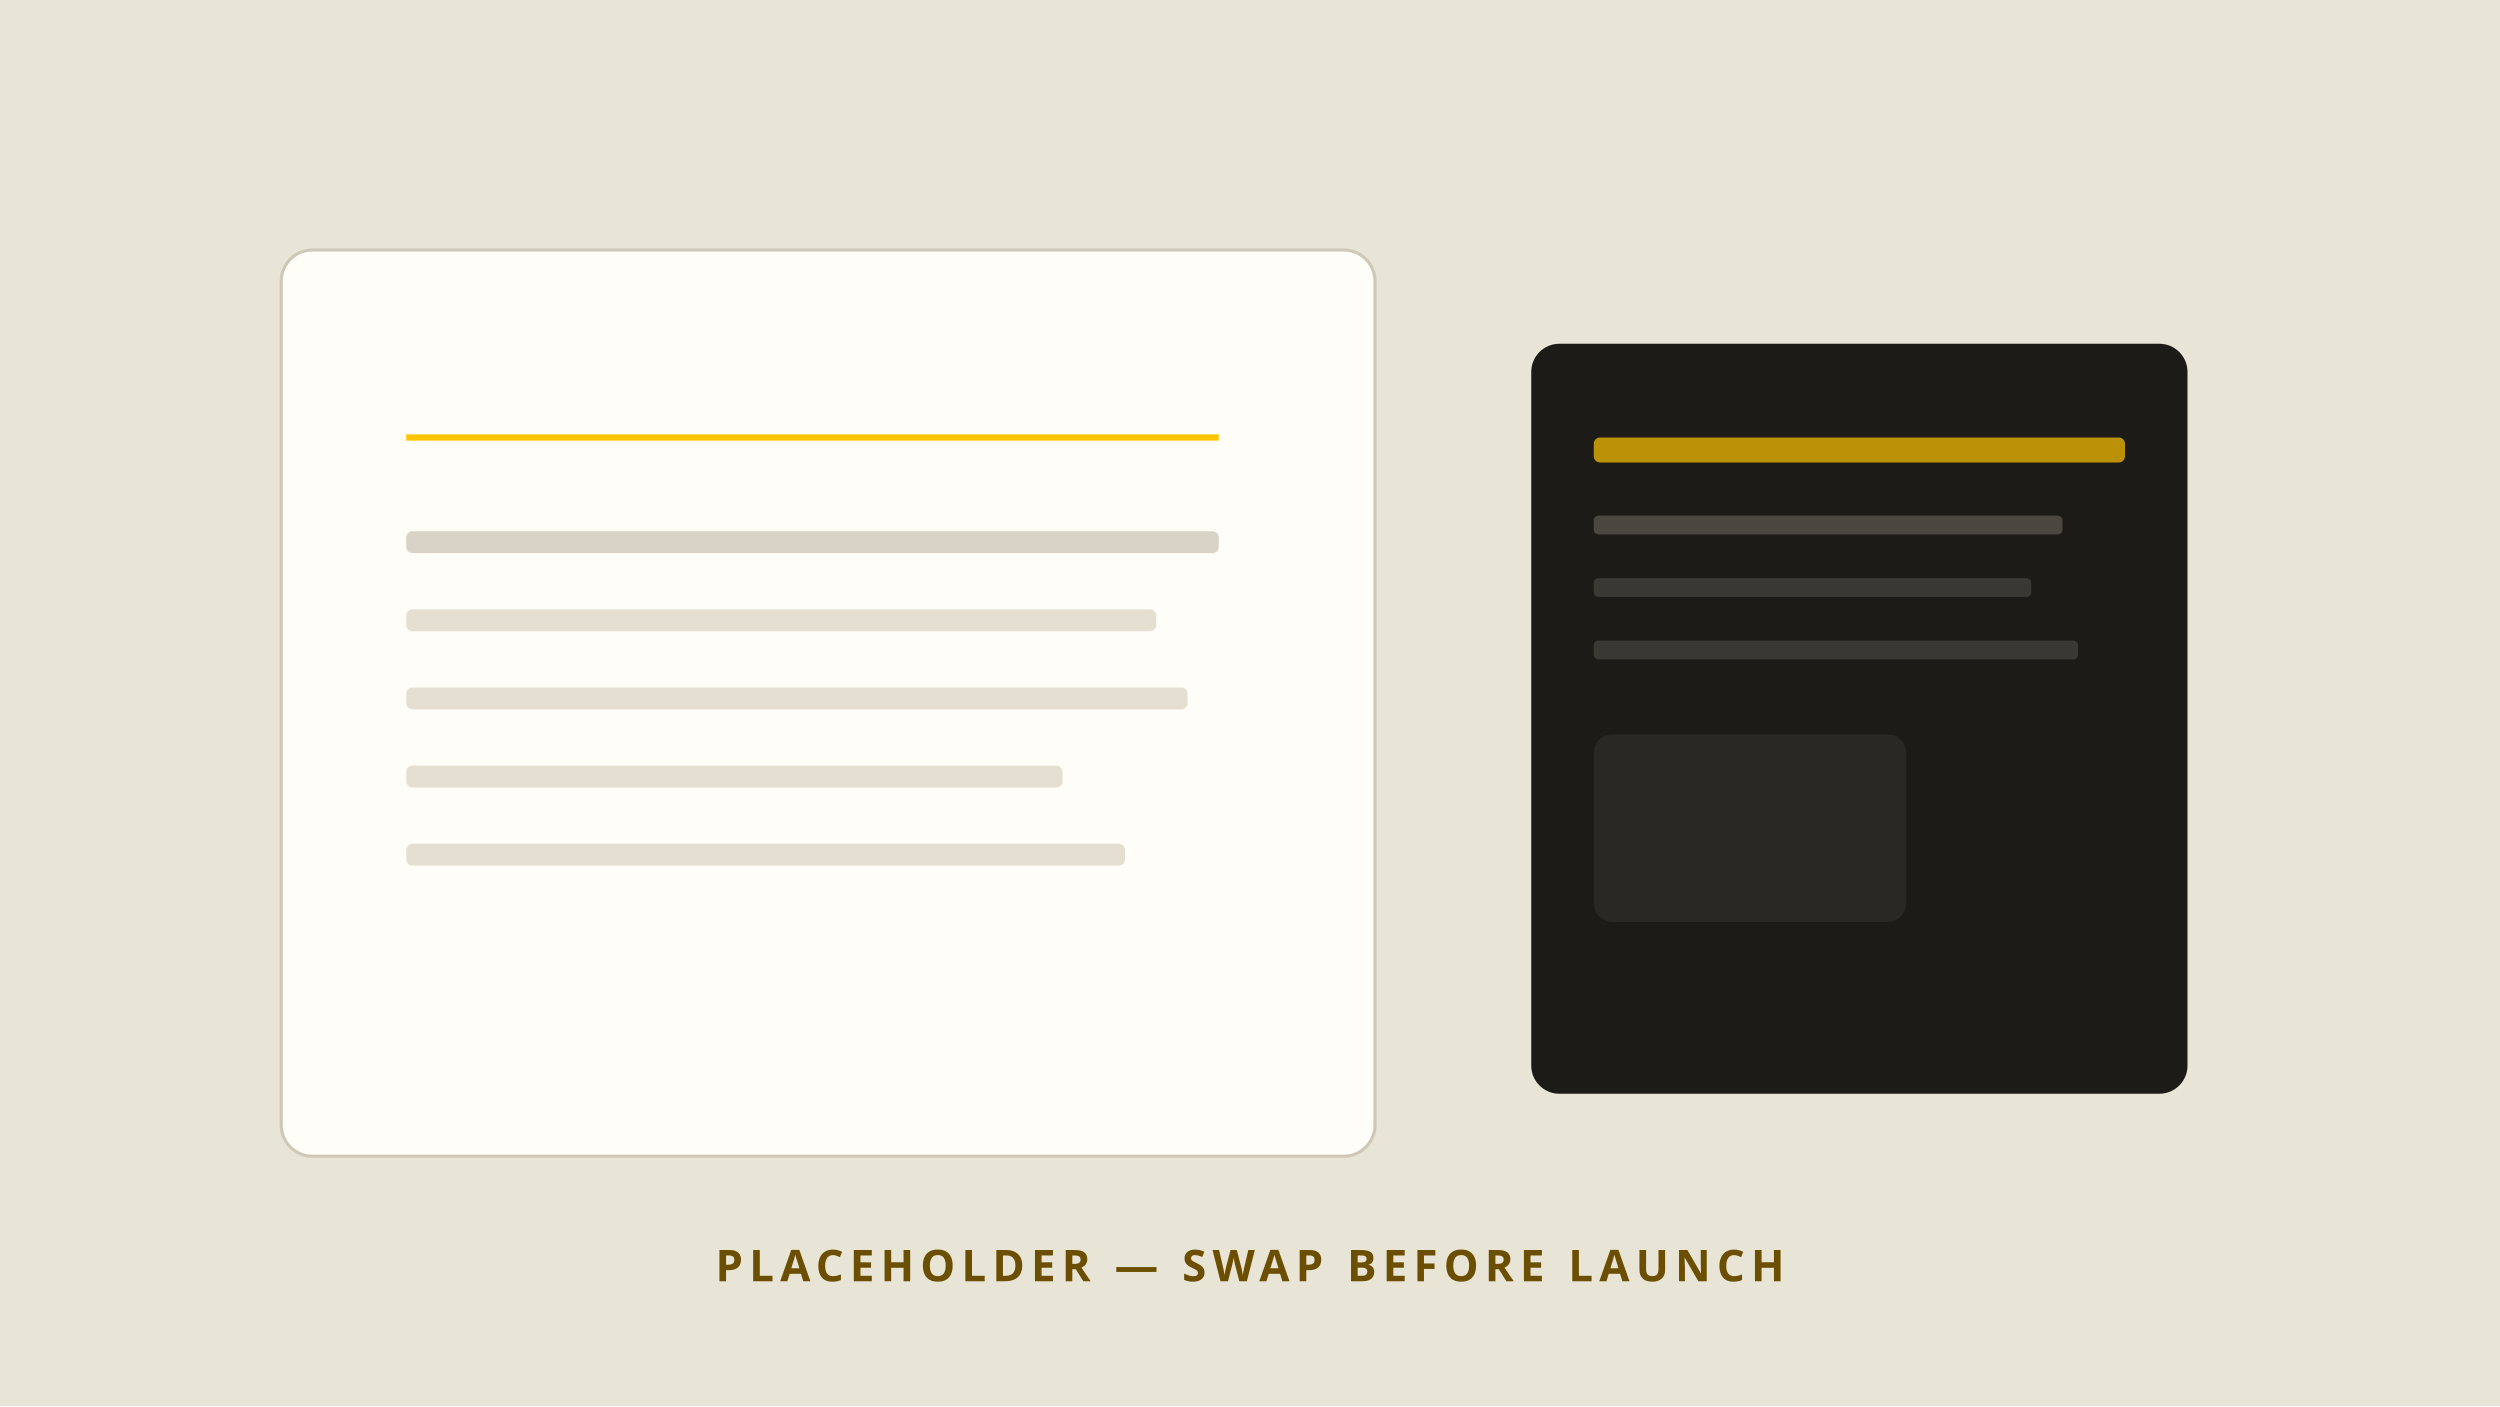
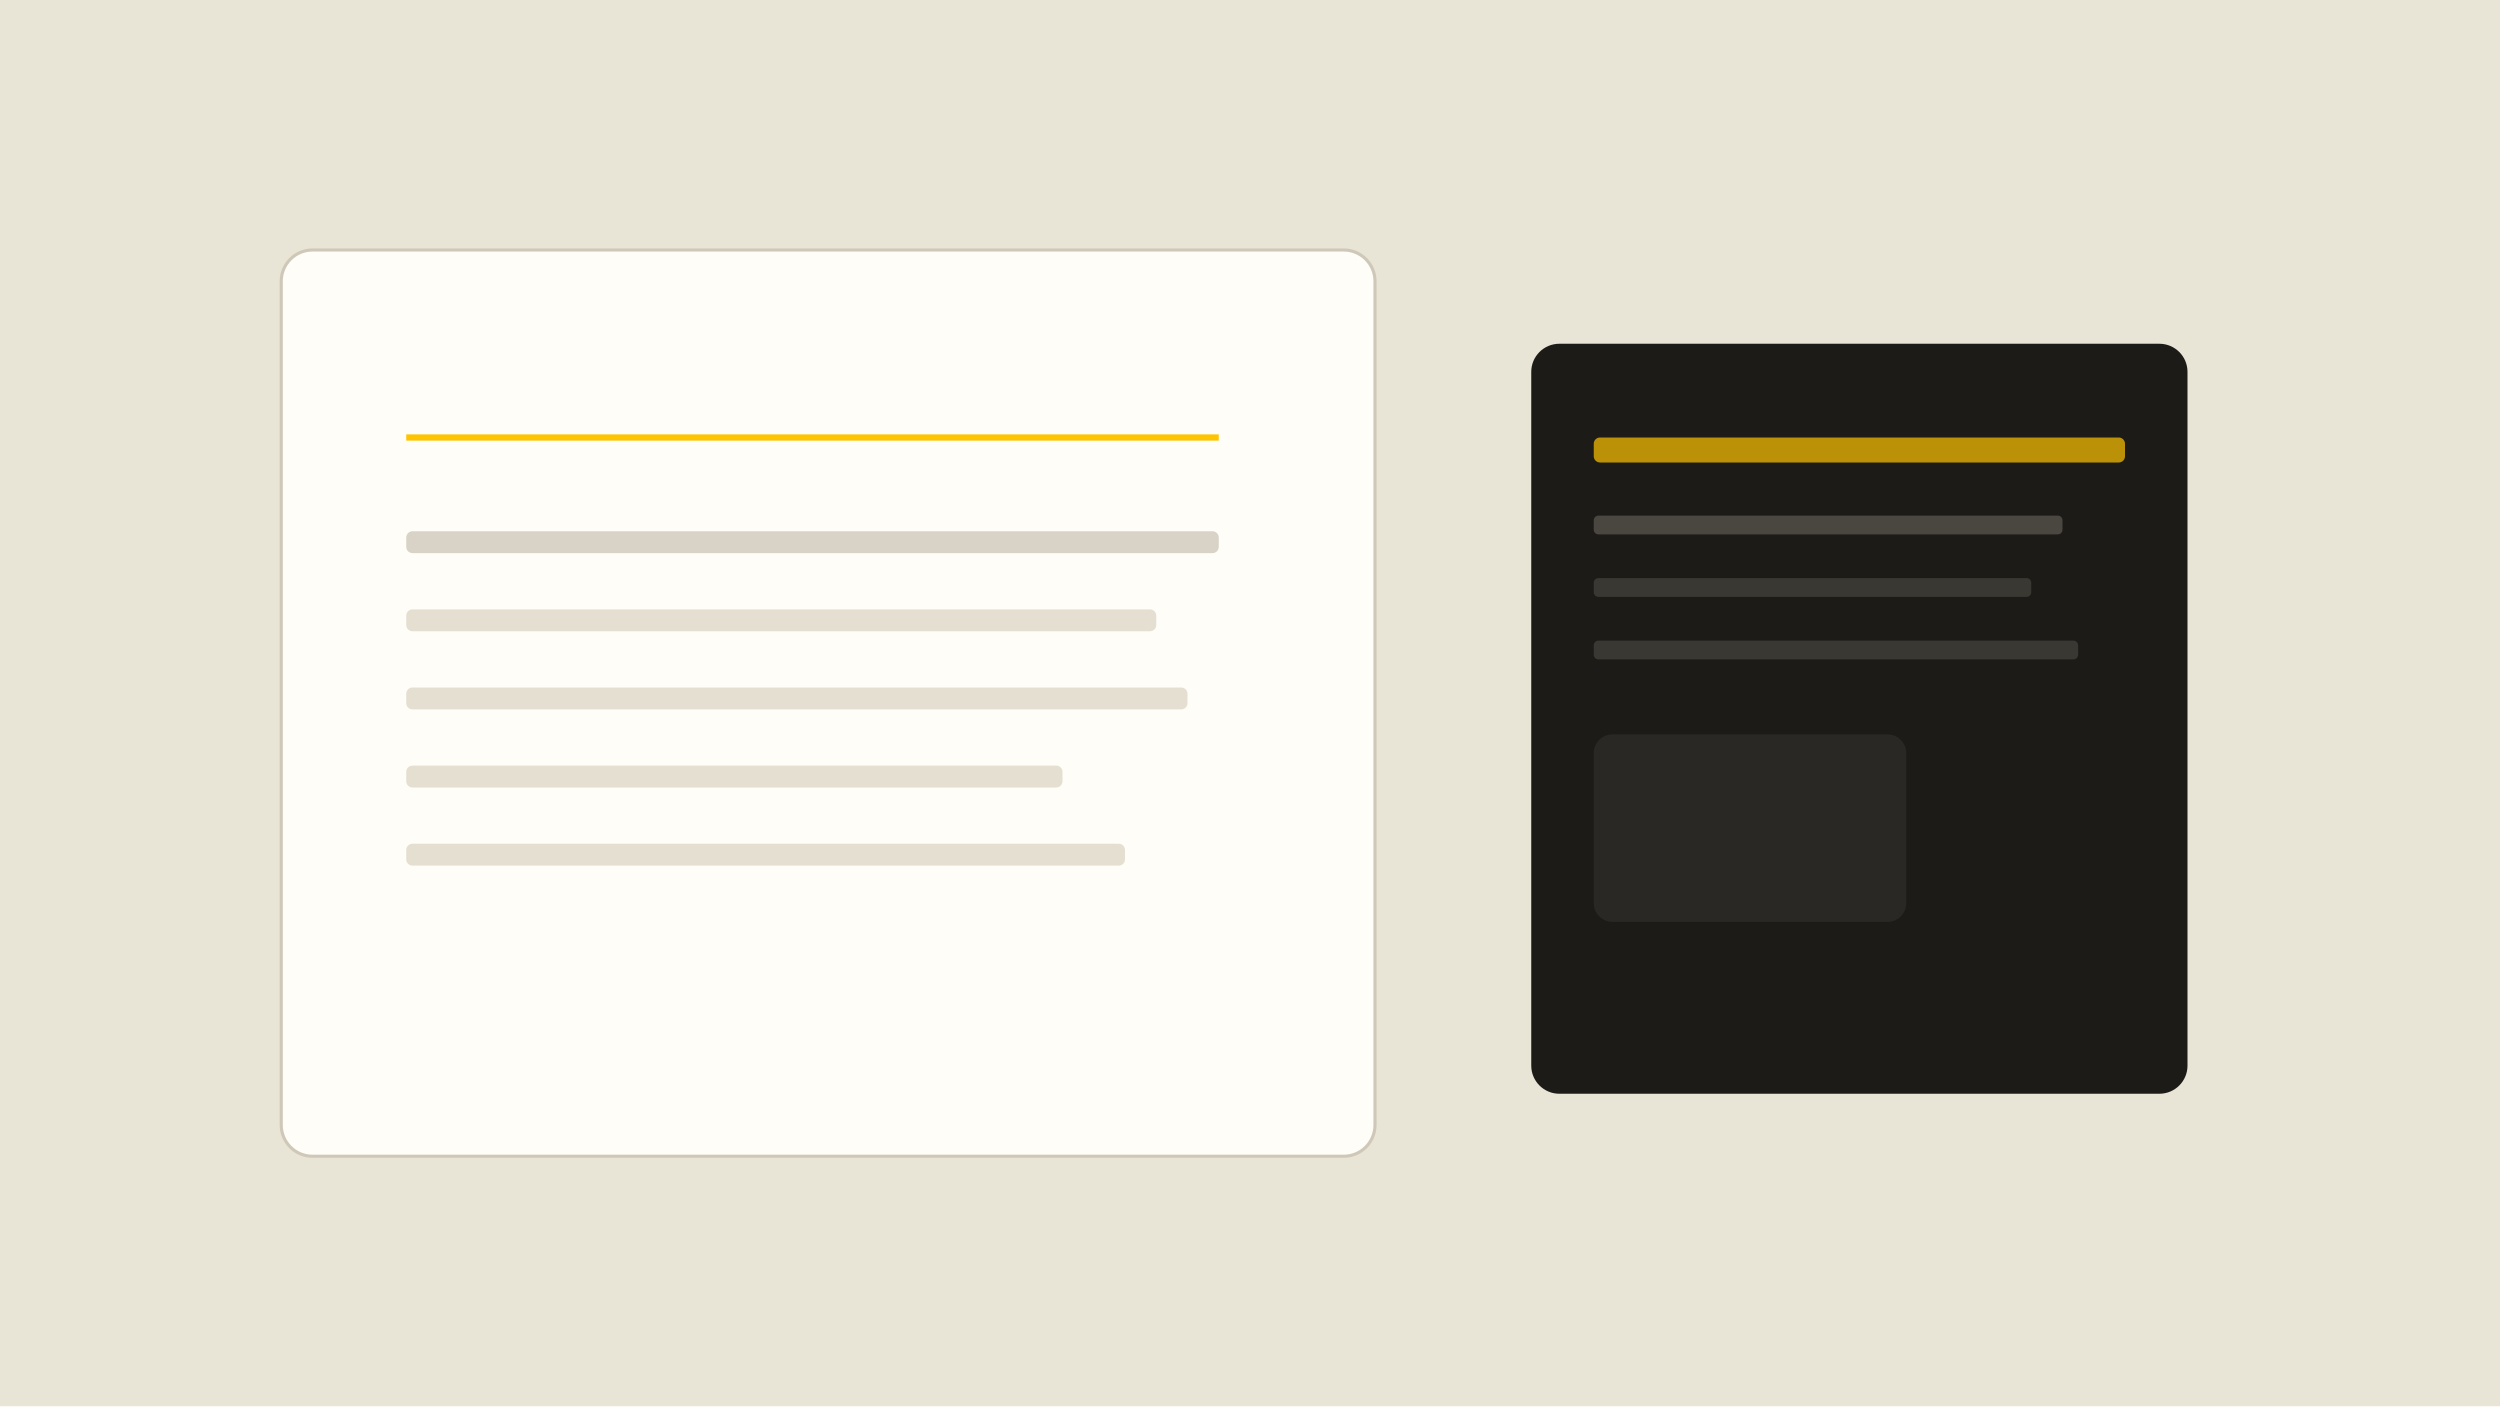
<svg xmlns="http://www.w3.org/2000/svg" width="1600" height="900" viewBox="0 0 1600 900" role="img" aria-label="Tax for Taxi Drivers insights illustration">
  <rect width="1600" height="900" fill="#e8e4d6" />
  <rect x="180" y="160" width="700" height="580" rx="20" fill="#fffdf8" stroke="#cfc8b8" stroke-width="2" />
  <line x1="260" y1="280" x2="780" y2="280" stroke="#ffc400" stroke-width="4" />
  <rect x="260" y="340" width="520" height="14" rx="4" fill="#d8d3c6" />
  <rect x="260" y="390" width="480" height="14" rx="4" fill="#e4dfd0" />
  <rect x="260" y="440" width="500" height="14" rx="4" fill="#e4dfd0" />
  <rect x="260" y="490" width="420" height="14" rx="4" fill="#e4dfd0" />
  <rect x="260" y="540" width="460" height="14" rx="4" fill="#e4dfd0" />
  <rect x="980" y="220" width="420" height="480" rx="18" fill="#1c1b18" />
  <rect x="1020" y="280" width="340" height="16" rx="4" fill="#ffc400" opacity="0.7" />
  <rect x="1020" y="330" width="300" height="12" rx="3" fill="#4a4740" />
  <rect x="1020" y="370" width="280" height="12" rx="3" fill="#3a3832" />
  <rect x="1020" y="410" width="310" height="12" rx="3" fill="#3a3832" />
  <rect x="1020" y="470" width="200" height="120" rx="12" fill="#2a2824" />
-   <text x="800" y="820" text-anchor="middle" font-family="system-ui,sans-serif" font-size="28" font-weight="800" letter-spacing="4" fill="#6b4e00">PLACEHOLDER — SWAP BEFORE LAUNCH</text>
</svg>
